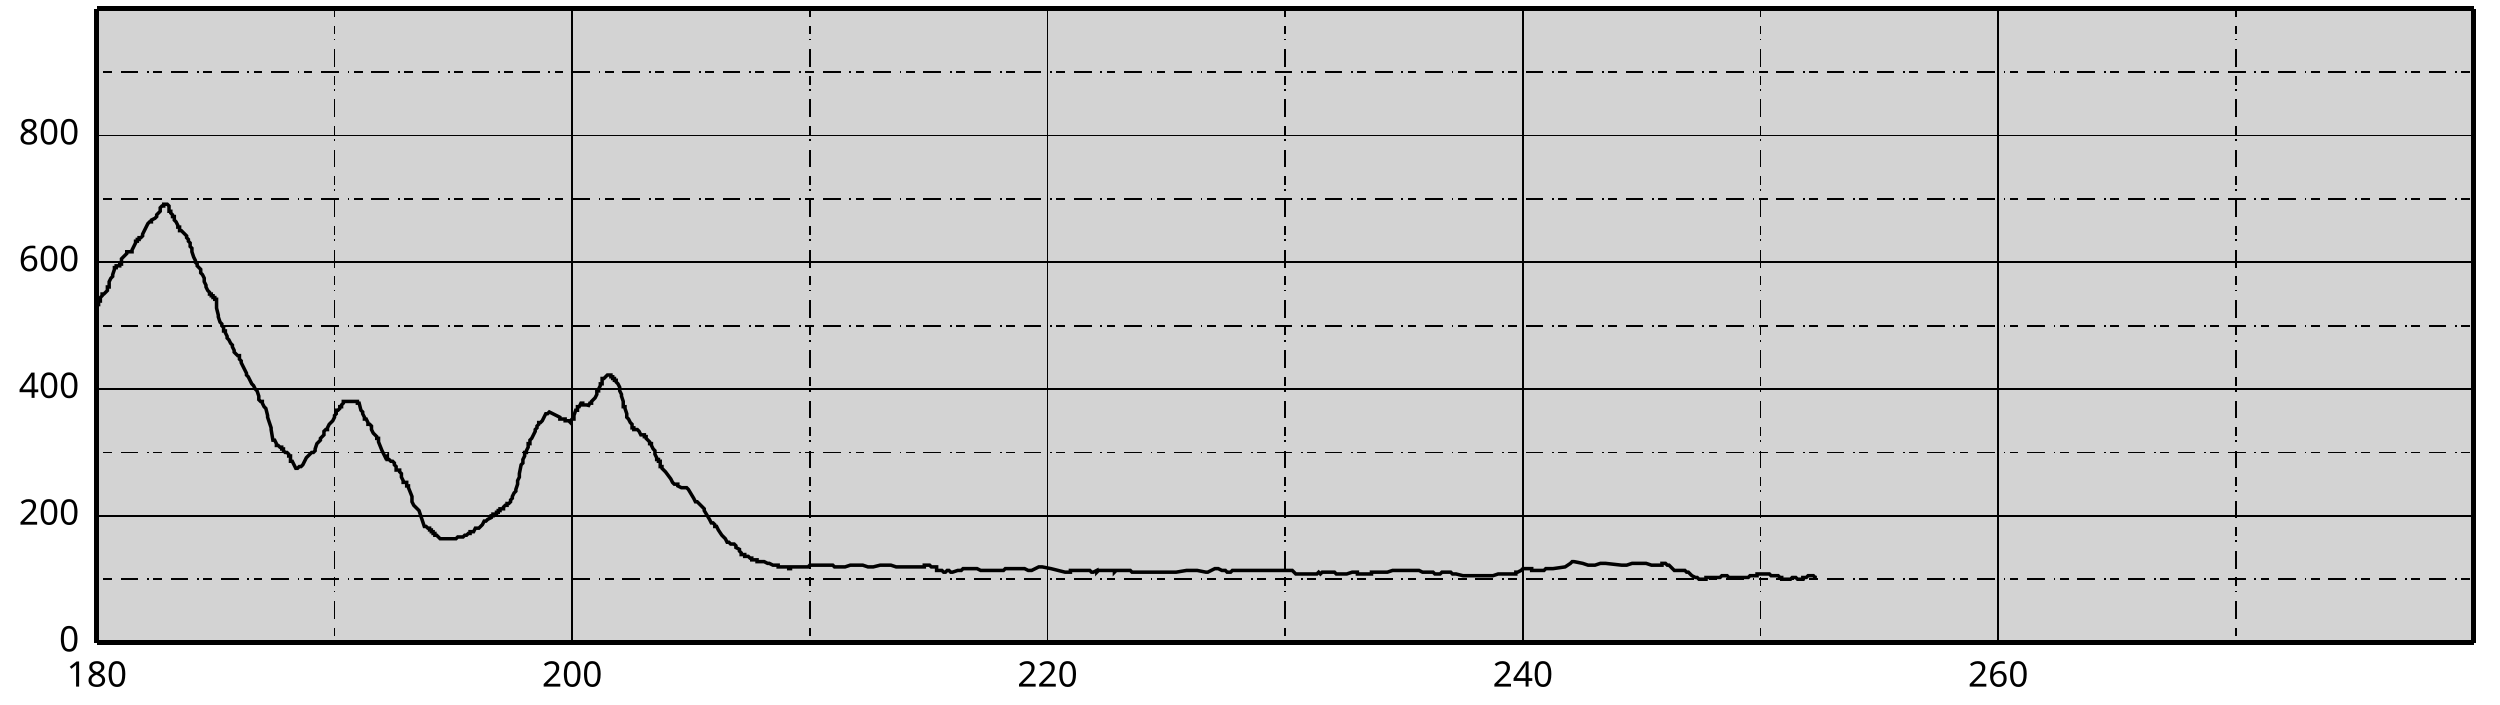
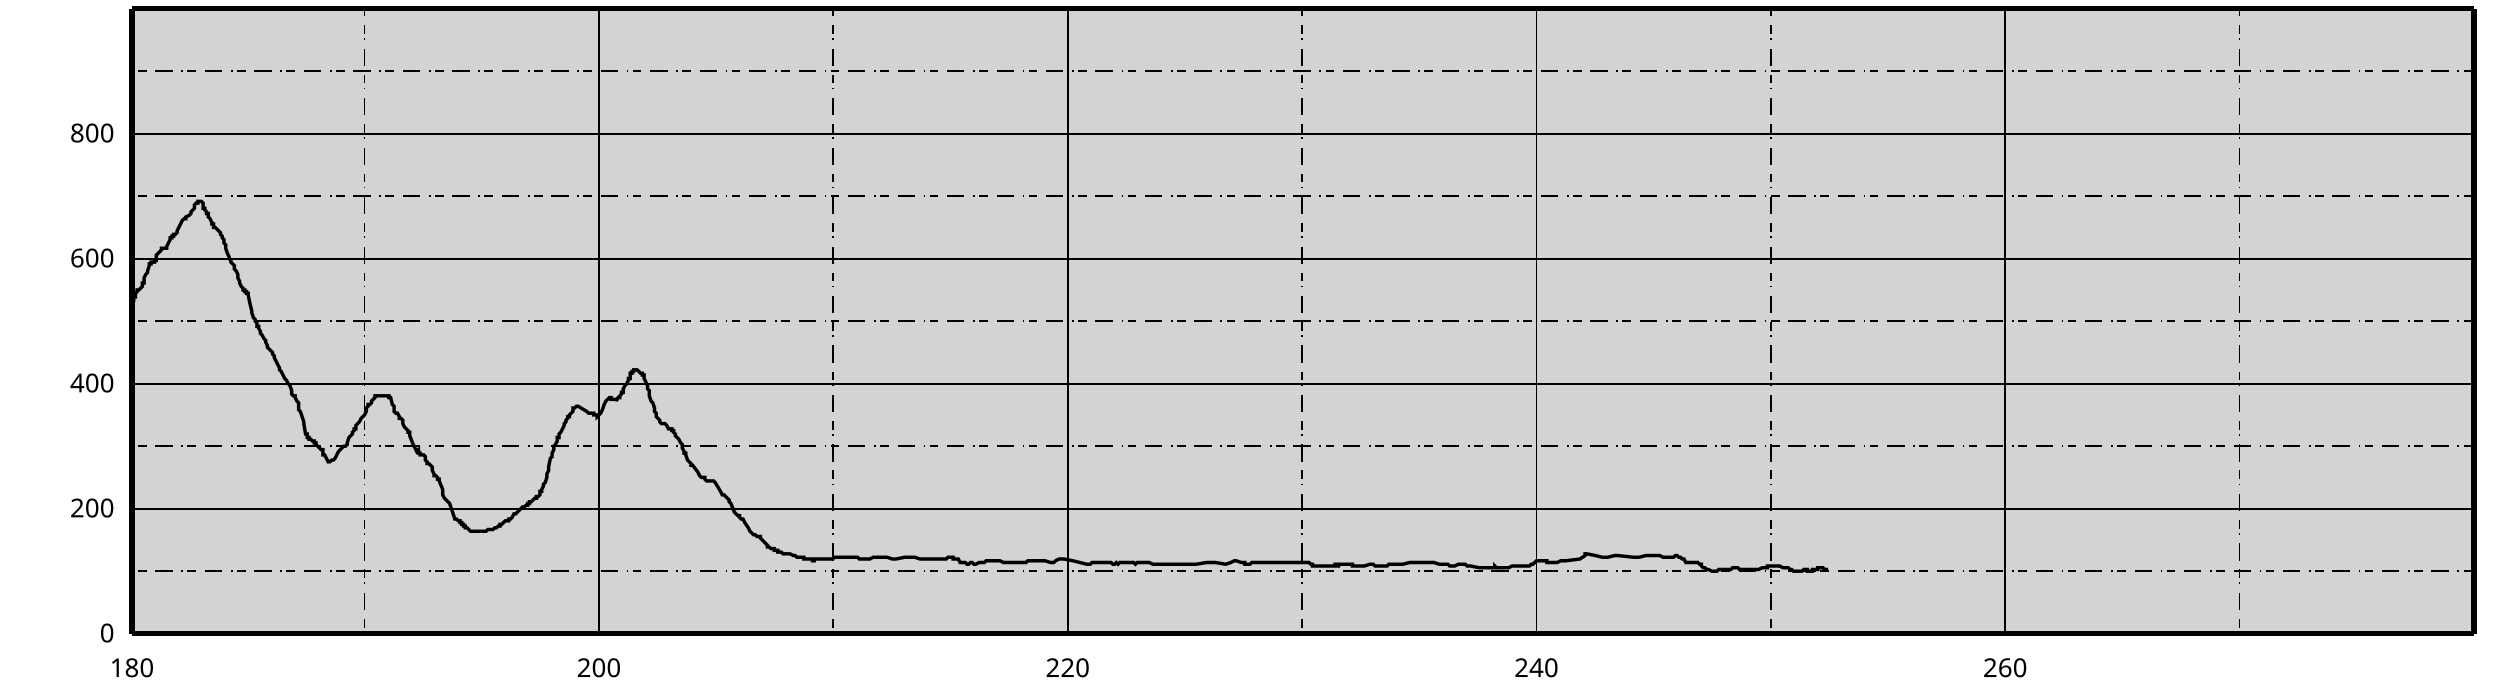
- <svg xmlns="http://www.w3.org/2000/svg" height="400" width="1420">
-   <g font-family="ui-serif" font-size="20" id="world" shape-rendering="crispEdges" transform="translate(5 5)">
+ <svg xmlns="http://www.w3.org/2000/svg" height="400" width="1440">
+   <g font-family="ui-serif" font-size="15" id="world" shape-rendering="crispEdges" transform="translate(5 5)">
    <g id="BG" />
-     <g id="SL" transform="translate(50 360) scale(-1 -1)">
+     <g id="SL" transform="translate(71 360) scale(-1 -1)">
      <text text-anchor="end" transform="translate(10 -5) scale(-1 -1)">
0
</text>
      <text text-anchor="end" transform="translate(10 67) scale(-1 -1)">
200
</text>
      <text text-anchor="end" transform="translate(10 139) scale(-1 -1)">
400
</text>
      <text text-anchor="end" transform="translate(10 211) scale(-1 -1)">
600
</text>
      <text text-anchor="end" transform="translate(10 283) scale(-1 -1)">
800
</text>
    </g>
-     <g id="SB" transform="translate(50 360)">
+     <g id="SB" transform="translate(71 360)">
      <text text-anchor="middle" transform="translate(0 25)">
180
</text>
-       <text text-anchor="middle" transform="translate(270 25)">
+       <text text-anchor="middle" transform="translate(269 25)">
200
</text>
-       <text text-anchor="middle" transform="translate(540 25)">
+       <text text-anchor="middle" transform="translate(539 25)">
220
</text>
-       <text text-anchor="middle" transform="translate(810 25)">
+       <text text-anchor="middle" transform="translate(809 25)">
240
</text>
-       <text text-anchor="middle" transform="translate(1080 25)">
+       <text text-anchor="middle" transform="translate(1079 25)">
260
</text>
    </g>
-     <g id="SD" transform="translate(50 360) scale(1 -1) scale(1 1)">
-       <path d="M0,0 L0,360 L1350,360 L1350,0 L0,0" fill="lightgray" id="bg" />
-       <path d="M0,0 L1350,0" stroke="black" stroke-width="3" />
+     <g id="SD" transform="translate(71 360) scale(1 -1) scale(1 1)">
+       <path d="M0,0 L0,360 L1349,360 L1349,0 L0,0" fill="lightgray" id="bg" />
+       <path d="M0,0 L1349,0" stroke="black" stroke-width="3" />
      <path d="M0,0 L0,360" stroke="black" stroke-width="3" />
-       <path d="M0,360 L1350,360" stroke="black" stroke-width="3" />
-       <path d="M1350,0 L1350,360" stroke="black" stroke-width="3" />
+       <path d="M0,360 L1349,360" stroke="black" stroke-width="3" />
+       <path d="M1349,0 L1349,360" stroke="black" stroke-width="3" />
      <path d="M0,0 L0,360" stroke="black" stroke-width="1" />
-       <path d="M270,0 L270,360" stroke="black" stroke-width="1" />
-       <path d="M540,0 L540,360" stroke="black" stroke-width="1" />
-       <path d="M810,0 L810,360" stroke="black" stroke-width="1" />
-       <path d="M1080,0 L1080,360" stroke="black" stroke-width="1" />
-       <path d="M135,0 L135,360" stroke="black" stroke-dasharray="1.0,2.5,5.0,5.0,10.0,5.0" />
-       <path d="M405,0 L405,360" stroke="black" stroke-dasharray="1.0,2.5,5.0,5.0,10.0,5.0" />
-       <path d="M675,0 L675,360" stroke="black" stroke-dasharray="1.0,2.5,5.0,5.0,10.0,5.0" />
-       <path d="M945,0 L945,360" stroke="black" stroke-dasharray="1.0,2.5,5.0,5.0,10.0,5.0" />
-       <path d="M1215,0 L1215,360" stroke="black" stroke-dasharray="1.0,2.5,5.0,5.0,10.0,5.0" />
-       <path d="M0,0 L1350,0" stroke="black" stroke-width="1" />
-       <path d="M0,72 L1350,72" stroke="black" stroke-width="1" />
-       <path d="M0,144 L1350,144" stroke="black" stroke-width="1" />
-       <path d="M0,216 L1350,216" stroke="black" stroke-width="1" />
-       <path d="M0,288 L1350,288" stroke="black" stroke-width="1" />
-       <path d="M0,36 L1350,36" stroke="black" stroke-dasharray="1.0,2.5,5.0,5.0,10.0,5.0" />
-       <path d="M0,108 L1350,108" stroke="black" stroke-dasharray="1.0,2.5,5.0,5.0,10.0,5.0" />
-       <path d="M0,180 L1350,180" stroke="black" stroke-dasharray="1.0,2.5,5.0,5.0,10.0,5.0" />
-       <path d="M0,252 L1350,252" stroke="black" stroke-dasharray="1.0,2.5,5.0,5.0,10.0,5.0" />
-       <path d="M0,324 L1350,324" stroke="black" stroke-dasharray="1.0,2.5,5.0,5.0,10.0,5.0" />
-       <path d="M0,191 L0,191 L0,191 L0,191 L0,192 L1,192 L1,194 L2,194 L2,195 L2,195 L2,195 L2,196 L3,197 L3,198 L3,198 L4,198 L4,198 L4,198 L4,198 L4,198 L5,199 L6,200 L6,201 L6,202 L6,202 L7,202 L7,205 L8,207 L9,208 L9,209 L10,212 L10,212 L10,213 L10,213 L11,213 L11,214 L11,214 L12,214 L12,214 L12,214 L13,214 L13,214 L13,214 L13,215 L14,215 L14,216 L14,217 L14,218 L15,219 L16,220 L16,220 L16,220 L17,221 L17,221 L17,221 L17,222 L17,222 L18,222 L18,222 L18,222 L18,222 L18,222 L18,222 L19,222 L19,222 L19,222 L20,222 L20,223 L22,227 L22,228 L23,228 L23,229 L24,229 L24,230 L24,230 L24,230 L25,230 L25,230 L25,230 L25,230 L26,231 L26,231 L26,231 L26,231 L26,231 L26,232 L27,234 L28,236 L29,238 L29,238 L29,238 L30,239 L30,239 L30,239 L31,239 L31,239 L31,240 L33,241 L33,241 L34,242 L34,243 L34,243 L35,244 L36,245 L36,246 L36,247 L37,248 L38,248 L38,248 L38,248 L38,249 L39,249 L39,249 L40,249 L40,249 L41,248 L41,245 L42,245 L42,244 L43,243 L43,242 L44,242 L44,241 L44,241 L44,241 L44,240 L45,239 L46,237 L46,237 L46,236 L47,236 L47,235 L47,235 L47,234 L48,234 L48,234 L48,234 L48,234 L48,234 L49,233 L49,233 L49,233 L50,232 L50,232 L50,232 L50,232 L51,231 L51,231 L51,230 L52,229 L52,229 L52,228 L53,227 L53,227 L53,225 L54,224 L54,222 L55,219 L56,217 L56,216 L56,216 L57,215 L57,214 L57,214 L58,213 L58,213 L59,212 L59,210 L60,209 L60,209 L61,207 L61,205 L62,203 L62,203 L62,202 L63,200 L63,200 L64,199 L64,198 L65,198 L65,198 L65,197 L65,197 L65,197 L66,197 L66,197 L66,196 L66,196 L67,196 L67,195 L68,195 L68,190 L69,186 L69,185 L70,182 L71,181 L71,181 L71,180 L72,179 L72,178 L72,177 L73,177 L73,176 L74,174 L74,173 L75,172 L75,172 L76,170 L76,170 L77,169 L77,168 L78,166 L78,166 L78,165 L79,164 L80,163 L80,163 L80,163 L81,163 L81,162 L81,162 L81,161 L82,160 L82,159 L84,155 L85,153 L85,152 L86,151 L87,149 L88,147 L89,146 L89,146 L90,144 L91,143 L92,140 L92,139 L92,138 L93,137 L94,137 L94,137 L94,136 L95,134 L96,133 L97,129 L97,128 L99,122 L99,121 L100,115 L101,115 L102,113 L102,113 L102,113 L102,112 L102,112 L102,112 L103,112 L103,112 L103,112 L104,111 L104,111 L105,111 L105,110 L106,110 L106,109 L107,108 L107,108 L108,108 L109,107 L109,106 L109,106 L110,106 L110,106 L110,103 L111,103 L111,103 L112,101 L113,99 L113,99 L114,99 L114,99 L115,100 L115,100 L115,100 L116,100 L116,100 L116,100 L117,101 L117,101 L117,101 L119,105 L121,107 L122,108 L123,108 L124,109 L124,110 L125,113 L126,114 L127,115 L127,116 L128,117 L128,117 L128,117 L128,117 L129,118 L129,118 L129,119 L129,120 L130,121 L130,121 L131,121 L131,122 L132,124 L132,124 L132,124 L132,124 L132,124 L133,125 L133,125 L134,126 L134,126 L135,128 L135,129 L136,130 L136,131 L136,132 L137,132 L137,132 L138,133 L138,134 L138,134 L139,134 L139,135 L140,136 L140,137 L141,137 L142,137 L142,137 L142,137 L143,137 L144,137 L145,137 L145,137 L145,137 L146,137 L146,137 L146,137 L147,137 L147,137 L148,137 L148,137 L148,137 L148,136 L148,136 L149,136 L149,136 L150,132 L151,131 L151,130 L152,128 L152,127 L153,127 L153,127 L154,125 L154,124 L155,124 L156,123 L156,121 L157,119 L158,118 L159,117 L159,116 L159,116 L160,116 L160,114 L162,109 L163,107 L164,105 L165,106 L165,104 L165,104 L166,104 L166,104 L167,103 L167,103 L167,103 L167,103 L167,103 L167,103 L168,103 L168,103 L169,102 L169,102 L169,101 L170,100 L170,99 L170,98 L171,98 L171,98 L171,98 L171,98 L171,98 L171,98 L172,98 L172,97 L172,97 L173,96 L173,95 L173,94 L174,92 L174,91 L174,91 L175,91 L175,91 L175,91 L176,91 L176,90 L176,89 L176,89 L177,89 L177,88 L179,83 L179,80 L180,78 L181,77 L182,76 L183,75 L184,72 L186,66 L186,66 L187,66 L187,66 L188,65 L188,65 L188,65 L188,65 L188,65 L188,65 L189,65 L189,65 L189,64 L189,64 L190,64 L190,63 L191,63 L191,63 L191,63 L191,62 L191,62 L192,62 L192,61 L192,61 L193,61 L193,61 L193,61 L193,61 L193,61 L194,60 L194,60 L194,60 L195,59 L195,59 L195,59 L196,59 L196,59 L197,59 L197,59 L198,59 L198,59 L198,59 L199,59 L200,59 L200,59 L200,59 L201,59 L201,59 L202,59 L202,59 L203,59 L203,59 L203,59 L204,59 L204,59 L204,59 L205,60 L205,60 L205,60 L206,60 L206,60 L207,60 L207,60 L208,60 L208,60 L208,60 L209,61 L209,61 L209,61 L210,61 L210,61 L211,62 L211,62 L211,62 L212,62 L212,62 L212,63 L213,63 L213,63 L214,63 L215,65 L215,65 L215,65 L216,65 L216,65 L217,65 L217,65 L217,65 L218,66 L218,66 L219,67 L220,69 L220,69 L221,69 L221,69 L221,69 L222,70 L224,71 L224,72 L225,72 L225,73 L227,73 L227,74 L228,74 L228,74 L228,75 L229,75 L229,76 L231,76 L231,77 L231,77 L232,78 L233,78 L233,79 L233,79 L234,79 L234,79 L235,80 L235,81 L236,82 L236,82 L236,83 L237,85 L238,86 L238,87 L239,90 L239,92 L240,94 L240,96 L241,101 L242,102 L242,104 L243,106 L243,108 L244,108 L244,108 L244,109 L245,111 L245,111 L245,112 L245,113 L246,113 L246,114 L246,115 L247,116 L247,116 L248,118 L248,118 L249,120 L249,121 L250,122 L250,123 L250,123 L251,124 L251,125 L252,125 L253,126 L254,128 L254,128 L255,130 L256,130 L257,131 L257,131 L257,131 L257,131 L263,128 L263,127 L264,127 L265,127 L265,127 L266,127 L266,127 L266,127 L266,126 L267,126 L267,126 L268,126 L269,125 L269,126 L269,126 L270,127 L271,127 L271,129 L271,129 L272,132 L273,132 L273,134 L274,134 L275,136 L276,136 L276,135 L277,135 L277,135 L277,135 L278,135 L279,135 L279,135 L279,134 L280,136 L281,136 L281,136 L281,136 L281,136 L281,137 L282,138 L283,139 L283,139 L283,139 L284,141 L284,143 L284,143 L285,143 L285,144 L286,146 L286,147 L286,147 L287,147 L287,148 L287,150 L288,150 L288,150 L289,151 L289,151 L290,152 L290,152 L290,152 L290,152 L290,152 L290,152 L291,152 L291,152 L291,152 L292,152 L292,151 L293,151 L293,150 L293,150 L294,150 L294,150 L294,149 L294,149 L295,149 L295,148 L295,148 L296,147 L297,145 L297,143 L298,141 L298,140 L299,137 L299,134 L300,134 L300,133 L301,130 L301,130 L301,128 L302,127 L303,125 L304,124 L304,123 L304,122 L304,122 L305,122 L305,121 L306,121 L307,121 L308,120 L308,120 L308,120 L309,118 L309,118 L310,118 L310,118 L310,118 L310,118 L311,118 L311,117 L311,117 L311,117 L312,117 L312,117 L312,116 L312,116 L313,115 L313,115 L314,114 L314,113 L315,113 L315,112 L316,110 L316,110 L317,109 L317,107 L318,105 L318,104 L319,104 L319,103 L320,103 L320,100 L321,100 L321,99 L322,98 L323,97 L323,97 L323,97 L323,97 L323,97 L326,93 L327,91 L328,90 L329,90 L330,90 L330,89 L332,88 L333,88 L334,88 L335,88 L335,88 L336,87 L339,82 L340,80 L341,80 L342,79 L344,77 L345,76 L345,75 L348,70 L349,68 L350,68 L350,68 L351,67 L351,66 L352,66 L353,64 L355,61 L357,59 L358,57 L359,57 L360,56 L360,56 L361,56 L361,56 L361,56 L361,56 L361,56 L362,56 L362,56 L362,56 L363,55 L363,55 L363,54 L363,54 L365,53 L365,52 L365,52 L366,51 L366,50 L367,50 L368,50 L368,49 L369,49 L369,49 L369,49 L369,49 L369,49 L369,49 L370,49 L371,48 L371,48 L371,48 L372,48 L372,47 L373,47 L373,47 L374,47 L374,47 L374,47 L375,47 L375,46 L375,46 L376,46 L377,46 L379,46 L379,46 L381,45 L382,45 L382,45 L384,44 L384,44 L385,44 L385,44 L386,44 L386,44 L387,44 L387,44 L387,44 L387,43 L389,43 L389,43 L389,43 L389,43 L390,43 L390,43 L391,43 L391,43 L392,43 L393,43 L393,42 L393,42 L394,42 L394,43 L394,43 L394,43 L394,43 L394,43 L394,43 L394,43 L394,43 L396,43 L396,43 L396,43 L396,43 L397,43 L397,43 L397,43 L397,43 L397,43 L397,43 L398,43 L398,43 L399,43 L399,43 L399,43 L400,43 L400,43 L400,43 L401,43 L401,43 L401,43 L402,43 L402,43 L402,43 L402,43 L403,43 L403,43 L403,43 L404,43 L405,44 L405,44 L406,44 L407,44 L407,44 L408,44 L408,44 L408,44 L408,44 L408,44 L409,44 L409,44 L409,44 L409,44 L410,44 L411,44 L412,44 L413,44 L414,44 L414,44 L414,44 L414,44 L414,44 L415,44 L416,44 L417,44 L417,44 L418,44 L418,44 L418,44 L419,43 L420,43 L421,43 L421,43 L423,43 L423,43 L424,43 L425,43 L428,44 L429,44 L431,44 L432,44 L433,44 L434,44 L435,44 L435,44 L435,44 L435,44 L438,43 L438,43 L439,43 L441,43 L445,44 L447,44 L449,44 L451,44 L451,44 L451,44 L451,44 L451,44 L454,43 L457,43 L457,43 L457,43 L457,43 L459,43 L460,43 L460,43 L460,43 L460,43 L460,43 L460,43 L460,43 L460,43 L461,43 L461,43 L461,43 L462,43 L462,43 L462,43 L462,43 L463,43 L463,43 L464,43 L464,43 L464,43 L465,43 L465,43 L465,43 L466,43 L466,43 L466,43 L467,43 L470,43 L470,44 L471,44 L471,44 L473,44 L473,44 L473,44 L474,43 L474,43 L474,43 L474,43 L475,43 L475,43 L475,43 L475,43 L476,43 L476,43 L477,43 L477,41 L478,41 L479,41 L479,41 L480,41 L480,41 L480,41 L480,41 L481,40 L482,40 L483,41 L484,41 L484,41 L485,40 L485,40 L486,40 L489,41 L489,41 L490,41 L491,41 L492,42 L494,42 L494,42 L495,42 L495,42 L496,42 L496,42 L497,42 L498,42 L498,42 L498,42 L499,42 L500,42 L500,42 L500,42 L502,41 L503,41 L504,41 L504,41 L505,41 L506,41 L507,41 L507,41 L508,41 L508,41 L508,41 L508,41 L508,41 L508,41 L508,41 L508,41 L509,41 L509,41 L510,41 L511,41 L512,41 L512,41 L513,41 L514,41 L515,41 L516,42 L518,42 L521,42 L522,42 L523,42 L524,42 L526,42 L526,42 L527,42 L527,42 L529,41 L531,41 L533,42 L535,43 L535,43 L536,43 L537,43 L542,42 L546,41 L546,41 L550,40 L551,40 L552,40 L552,40 L553,40 L553,41 L553,41 L554,41 L557,41 L558,41 L559,41 L559,41 L559,41 L559,41 L560,41 L560,41 L560,41 L561,41 L562,41 L562,41 L563,41 L564,41 L564,41 L565,40 L566,40 L568,41 L568,40 L569,41 L570,41 L571,41 L572,41 L572,41 L573,41 L574,41 L574,41 L574,41 L574,41 L575,41 L575,41 L575,41 L576,41 L576,41 L577,41 L577,41 L577,41 L578,41 L578,40 L579,41 L579,41 L580,41 L580,41 L580,41 L581,41 L582,41 L582,41 L583,41 L585,41 L586,41 L587,41 L588,40 L589,40 L590,40 L591,40 L593,40 L594,40 L595,40 L596,40 L596,40 L596,40 L596,40 L597,40 L597,40 L599,40 L603,40 L606,40 L606,40 L610,40 L610,40 L610,40 L611,40 L612,40 L613,40 L613,40 L613,40 L619,41 L619,41 L620,41 L625,41 L630,40 L631,40 L633,41 L635,42 L637,42 L639,41 L639,41 L639,41 L639,41 L639,41 L640,41 L640,41 L640,41 L640,41 L641,41 L641,41 L642,40 L642,40 L643,40 L644,40 L644,40 L645,41 L646,41 L646,41 L646,41 L648,41 L648,41 L658,41 L658,41 L660,41 L660,41 L662,41 L665,41 L669,41 L670,41 L670,41 L670,41 L671,41 L672,41 L673,41 L673,41 L674,41 L677,41 L678,41 L678,41 L679,41 L680,40 L680,40 L681,39 L681,39 L682,39 L683,39 L683,39 L684,39 L685,39 L685,39 L686,39 L687,39 L688,39 L688,39 L688,39 L690,39 L691,39 L691,39 L692,39 L692,39 L693,39 L693,39 L694,40 L694,40 L695,39 L695,39 L696,40 L696,40 L697,40 L698,40 L698,40 L698,40 L698,40 L699,40 L699,40 L701,40 L702,40 L703,40 L703,40 L703,40 L704,39 L705,39 L705,39 L707,39 L707,39 L707,39 L707,39 L708,39 L708,39 L709,39 L710,39 L713,40 L713,40 L714,40 L714,40 L715,40 L716,40 L716,39 L723,39 L724,39 L724,39 L724,40 L726,40 L727,40 L727,40 L728,40 L729,40 L733,40 L736,41 L737,41 L738,41 L739,41 L740,41 L741,41 L742,41 L742,41 L743,41 L746,41 L751,41 L753,40 L759,40 L760,39 L760,39 L760,39 L761,39 L761,39 L761,39 L762,39 L762,39 L762,39 L762,39 L763,39 L763,39 L764,40 L765,40 L765,40 L765,40 L765,40 L767,40 L767,40 L767,40 L767,40 L768,40 L769,40 L770,39 L770,39 L770,39 L771,39 L771,39 L771,39 L771,39 L771,39 L772,39 L772,39 L776,38 L777,38 L777,38 L778,38 L778,38 L778,38 L779,38 L780,38 L781,38 L783,38 L783,38 L784,38 L784,38 L785,38 L785,38 L785,38 L786,38 L786,38 L786,38 L786,39 L786,38 L787,38 L789,38 L790,38 L793,38 L796,39 L796,39 L797,39 L797,39 L797,39 L797,39 L798,39 L798,39 L798,39 L798,39 L798,39 L798,39 L799,39 L799,39 L800,39 L800,39 L802,39 L802,39 L803,39 L803,39 L804,39 L804,39 L804,39 L804,39 L804,39 L805,39 L805,39 L805,39 L806,39 L806,39 L806,40 L806,40 L806,40 L806,40 L807,40 L809,41 L810,42 L810,42 L811,42 L811,42 L812,42 L812,42 L812,42 L813,42 L813,42 L813,42 L813,42 L813,42 L813,42 L814,42 L814,42 L814,42 L815,42 L815,41 L816,41 L816,41 L817,41 L817,41 L817,41 L817,41 L817,41 L818,41 L818,41 L818,41 L819,41 L819,41 L819,41 L819,41 L819,41 L820,41 L820,41 L820,41 L820,41 L820,41 L820,41 L820,41 L822,41 L823,42 L823,42 L823,42 L824,42 L824,42 L824,42 L824,42 L824,42 L824,42 L825,42 L827,42 L834,43 L837,45 L838,46 L838,46 L839,46 L844,45 L844,45 L847,44 L848,44 L849,44 L851,44 L854,45 L855,45 L856,45 L856,45 L857,45 L866,44 L868,44 L869,44 L872,45 L878,45 L879,45 L880,45 L883,44 L883,44 L884,44 L885,44 L889,44 L889,45 L890,45 L891,45 L892,44 L893,44 L894,43 L894,43 L896,41 L896,41 L897,41 L898,41 L899,41 L900,41 L900,41 L900,41 L901,41 L901,41 L902,41 L902,41 L903,40 L904,40 L904,40 L905,39 L906,38 L906,38 L906,38 L908,37 L908,37 L909,37 L910,36 L911,36 L911,36 L912,36 L912,36 L912,36 L912,36 L912,36 L912,36 L912,36 L913,36 L913,36 L913,36 L913,36 L914,36 L914,36 L914,37 L915,37 L915,37 L916,37 L916,37 L917,37 L917,37 L918,37 L919,37 L919,37 L920,37 L920,37 L920,37 L922,37 L923,38 L924,38 L924,38 L924,38 L925,38 L926,38 L927,37 L927,37 L928,37 L928,37 L928,37 L930,37 L931,37 L932,37 L932,37 L932,37 L932,37 L933,37 L933,37 L933,37 L936,37 L937,37 L938,37 L939,38 L940,38 L942,38 L942,38 L942,38 L943,38 L943,39 L946,39 L948,39 L948,39 L949,39 L949,39 L949,39 L949,39 L949,39 L949,39 L950,39 L950,39 L950,39 L951,38 L952,38 L952,38 L953,38 L953,38 L954,38 L954,38 L954,38 L954,38 L955,38 L956,37 L957,37 L957,36 L958,36 L958,36 L958,36 L959,36 L960,36 L960,36 L961,36 L961,36 L961,36 L961,36 L962,36 L962,36 L962,36 L962,36 L963,37 L964,37 L965,37 L965,37 L965,37 L965,37 L966,36 L966,36 L966,36 L967,36 L967,36 L967,36 L967,36 L968,36 L968,36 L968,36 L969,36 L969,36 L969,37 L969,37 L969,37 L969,37 L969,37 L970,37 L970,37 L971,37 L971,37 L972,38 L972,38 L972,38 L972,38 L973,38 L973,38 L973,38 L973,38 L974,38 L975,38 L975,38 L975,38 L976,37 L977,37 L977,37 L977,37 L977,37" fill="transparent" id="track" shape-rendering="geometricPrecision" stroke="black" stroke-width="2" />
+       <path d="M269,0 L269,360" stroke="black" stroke-width="1" />
+       <path d="M539,0 L539,360" stroke="black" stroke-width="1" />
+       <path d="M809,0 L809,360" stroke="black" stroke-width="1" />
+       <path d="M1079,0 L1079,360" stroke="black" stroke-width="1" />
+       <path d="M134,0 L134,360" stroke="black" stroke-dasharray="1.0,2.5,5.0,5.0,10.0,5.0" />
+       <path d="M404,0 L404,360" stroke="black" stroke-dasharray="1.0,2.5,5.0,5.0,10.0,5.0" />
+       <path d="M674,0 L674,360" stroke="black" stroke-dasharray="1.0,2.5,5.0,5.0,10.0,5.0" />
+       <path d="M944,0 L944,360" stroke="black" stroke-dasharray="1.0,2.5,5.0,5.0,10.0,5.0" />
+       <path d="M1214,0 L1214,360" stroke="black" stroke-dasharray="1.0,2.5,5.0,5.0,10.0,5.0" />
+       <path d="M0,0 L1349,0" stroke="black" stroke-width="1" />
+       <path d="M0,72 L1349,72" stroke="black" stroke-width="1" />
+       <path d="M0,144 L1349,144" stroke="black" stroke-width="1" />
+       <path d="M0,216 L1349,216" stroke="black" stroke-width="1" />
+       <path d="M0,288 L1349,288" stroke="black" stroke-width="1" />
+       <path d="M0,36 L1349,36" stroke="black" stroke-dasharray="1.0,2.5,5.0,5.0,10.0,5.0" />
+       <path d="M0,108 L1349,108" stroke="black" stroke-dasharray="1.0,2.5,5.0,5.0,10.0,5.0" />
+       <path d="M0,180 L1349,180" stroke="black" stroke-dasharray="1.0,2.5,5.0,5.0,10.0,5.0" />
+       <path d="M0,252 L1349,252" stroke="black" stroke-dasharray="1.0,2.5,5.0,5.0,10.0,5.0" />
+       <path d="M0,324 L1349,324" stroke="black" stroke-dasharray="1.0,2.5,5.0,5.0,10.0,5.0" />
+       <path d="M0,191 L0,191 L0,191 L0,191 L0,192 L1,192 L1,194 L2,194 L2,195 L2,195 L2,195 L2,196 L3,197 L3,198 L3,198 L4,198 L4,198 L4,198 L4,198 L4,198 L5,199 L6,200 L6,201 L6,202 L6,202 L7,202 L7,205 L8,207 L9,208 L9,209 L10,212 L10,212 L10,213 L10,213 L11,213 L11,214 L11,214 L12,214 L12,214 L12,214 L13,214 L13,214 L13,214 L13,215 L14,215 L14,216 L14,217 L14,218 L15,219 L16,220 L16,220 L16,220 L17,221 L17,221 L17,221 L17,222 L17,222 L18,222 L18,222 L18,222 L18,222 L18,222 L18,222 L19,222 L19,222 L19,222 L20,222 L20,223 L22,227 L22,228 L23,228 L23,229 L24,229 L24,230 L24,230 L24,230 L25,230 L25,230 L25,230 L25,230 L26,231 L26,231 L26,231 L26,231 L26,231 L26,232 L27,234 L28,236 L29,238 L29,238 L29,238 L30,239 L30,239 L30,239 L31,239 L31,239 L31,240 L33,241 L33,241 L34,242 L34,243 L34,243 L35,244 L36,245 L36,246 L36,247 L37,248 L38,248 L38,248 L38,248 L38,249 L39,249 L39,249 L40,249 L40,249 L41,248 L41,245 L42,245 L42,244 L43,243 L43,242 L44,242 L44,241 L44,241 L44,241 L44,240 L45,239 L46,237 L46,237 L46,236 L47,236 L47,235 L47,235 L47,234 L48,234 L48,234 L48,234 L48,234 L48,234 L49,233 L49,233 L49,233 L50,232 L50,232 L50,232 L50,232 L51,231 L51,231 L51,230 L52,229 L52,229 L52,228 L53,227 L53,227 L53,225 L54,224 L54,222 L55,219 L56,217 L56,216 L56,216 L57,215 L57,214 L57,214 L58,213 L58,213 L59,212 L59,210 L60,209 L60,209 L61,207 L61,205 L62,203 L62,203 L62,202 L63,200 L63,200 L64,199 L64,198 L65,198 L65,198 L65,197 L65,197 L65,197 L66,197 L66,197 L66,196 L66,196 L67,196 L67,195 L67,195 L68,190 L69,186 L69,185 L70,182 L71,181 L71,181 L71,180 L72,179 L72,178 L72,177 L73,177 L73,176 L74,174 L74,173 L75,172 L75,172 L76,170 L76,170 L77,169 L77,168 L78,166 L78,166 L78,165 L79,164 L80,163 L80,163 L80,163 L80,163 L81,162 L81,162 L81,161 L82,160 L82,159 L84,155 L85,153 L85,152 L86,151 L87,149 L88,147 L89,146 L89,146 L90,144 L91,143 L92,140 L92,139 L92,138 L93,137 L94,137 L94,137 L94,136 L95,134 L96,133 L96,129 L97,128 L99,122 L99,121 L100,115 L101,115 L101,113 L102,113 L102,113 L102,112 L102,112 L102,112 L103,112 L103,112 L103,112 L104,111 L104,111 L105,111 L105,110 L106,110 L106,109 L107,108 L107,108 L107,108 L108,107 L109,106 L109,106 L109,106 L110,106 L110,103 L111,103 L111,103 L112,101 L113,99 L113,99 L114,99 L114,99 L115,100 L115,100 L115,100 L116,100 L116,100 L116,100 L117,101 L117,101 L117,101 L119,105 L121,107 L122,108 L123,108 L124,109 L124,110 L125,113 L126,114 L127,115 L127,116 L128,117 L128,117 L128,117 L128,117 L128,118 L129,118 L129,119 L129,120 L130,121 L130,121 L130,121 L131,122 L132,124 L132,124 L132,124 L132,124 L132,124 L133,125 L133,125 L134,126 L134,126 L135,128 L135,129 L135,130 L136,131 L136,132 L137,132 L137,132 L138,133 L138,134 L138,134 L138,134 L139,135 L140,136 L140,137 L141,137 L142,137 L142,137 L142,137 L143,137 L144,137 L144,137 L145,137 L145,137 L146,137 L146,137 L146,137 L147,137 L147,137 L147,137 L148,137 L148,137 L148,136 L148,136 L148,136 L149,136 L150,132 L151,131 L151,130 L151,128 L152,127 L153,127 L153,127 L154,125 L154,124 L155,124 L156,123 L156,121 L157,119 L158,118 L159,117 L159,116 L159,116 L160,116 L160,114 L162,109 L163,107 L164,105 L165,106 L165,104 L165,104 L166,104 L166,104 L166,103 L167,103 L167,103 L167,103 L167,103 L167,103 L168,103 L168,103 L169,102 L169,102 L169,101 L169,100 L170,99 L170,98 L170,98 L171,98 L171,98 L171,98 L171,98 L171,98 L171,98 L172,97 L172,97 L173,96 L173,95 L173,94 L174,92 L174,91 L174,91 L174,91 L175,91 L175,91 L175,91 L176,90 L176,89 L176,89 L177,89 L177,88 L179,83 L179,80 L180,78 L181,77 L182,76 L183,75 L184,72 L186,66 L186,66 L187,66 L187,66 L188,65 L188,65 L188,65 L188,65 L188,65 L188,65 L189,65 L189,65 L189,64 L189,64 L190,64 L190,63 L190,63 L191,63 L191,63 L191,62 L191,62 L192,62 L192,61 L192,61 L192,61 L193,61 L193,61 L193,61 L193,61 L194,60 L194,60 L194,60 L195,59 L195,59 L195,59 L196,59 L196,59 L196,59 L197,59 L198,59 L198,59 L198,59 L199,59 L200,59 L200,59 L200,59 L201,59 L201,59 L201,59 L202,59 L202,59 L203,59 L203,59 L203,59 L204,59 L204,59 L205,60 L205,60 L205,60 L206,60 L206,60 L207,60 L207,60 L207,60 L208,60 L208,60 L209,61 L209,61 L209,61 L209,61 L210,61 L211,62 L211,62 L211,62 L212,62 L212,62 L212,63 L212,63 L213,63 L213,63 L215,65 L215,65 L215,65 L216,65 L216,65 L217,65 L217,65 L217,65 L217,66 L218,66 L219,67 L220,69 L220,69 L221,69 L221,69 L221,69 L222,70 L223,71 L224,72 L224,72 L225,73 L226,73 L227,74 L228,74 L228,74 L228,75 L229,75 L229,76 L230,76 L231,77 L231,77 L232,78 L233,78 L233,79 L233,79 L233,79 L234,79 L235,80 L235,81 L235,82 L236,82 L236,83 L237,85 L237,86 L238,87 L239,90 L239,92 L240,94 L240,96 L241,101 L242,102 L242,104 L243,106 L243,108 L243,108 L243,108 L244,109 L245,111 L245,111 L245,112 L245,113 L246,113 L246,114 L246,115 L247,116 L247,116 L248,118 L248,118 L249,120 L249,121 L250,122 L250,123 L250,123 L251,124 L251,125 L252,125 L252,126 L254,128 L254,128 L254,130 L255,130 L256,131 L257,131 L257,131 L257,131 L262,128 L263,127 L264,127 L265,127 L265,127 L265,127 L266,127 L266,127 L266,126 L267,126 L267,126 L268,126 L268,125 L269,126 L269,126 L270,127 L270,127 L271,129 L271,129 L272,132 L272,132 L273,134 L273,134 L275,136 L276,136 L276,135 L276,135 L277,135 L277,135 L278,135 L278,135 L279,135 L279,134 L280,136 L280,136 L281,136 L281,136 L281,136 L281,137 L282,138 L282,139 L283,139 L283,139 L283,141 L284,143 L284,143 L284,143 L285,144 L286,146 L286,147 L286,147 L287,147 L287,148 L287,150 L288,150 L288,150 L288,151 L289,151 L289,152 L289,152 L290,152 L290,152 L290,152 L290,152 L290,152 L291,152 L291,152 L291,152 L292,151 L292,151 L293,150 L293,150 L293,150 L294,150 L294,149 L294,149 L295,149 L295,148 L295,148 L295,147 L296,145 L297,143 L297,141 L298,140 L298,137 L299,134 L299,134 L300,133 L301,130 L301,130 L301,128 L302,127 L302,125 L303,124 L304,123 L304,122 L304,122 L304,122 L305,121 L306,121 L307,121 L308,120 L308,120 L308,120 L309,118 L309,118 L309,118 L310,118 L310,118 L310,118 L311,118 L311,117 L311,117 L311,117 L311,117 L312,117 L312,116 L312,116 L313,115 L313,115 L313,114 L314,113 L314,113 L315,112 L316,110 L316,110 L317,109 L317,107 L318,105 L318,104 L319,104 L319,103 L319,103 L320,100 L320,100 L321,99 L322,98 L322,97 L322,97 L323,97 L323,97 L323,97 L326,93 L327,91 L328,90 L329,90 L330,90 L330,89 L331,88 L332,88 L334,88 L335,88 L335,88 L336,87 L339,82 L340,80 L341,80 L342,79 L344,77 L344,76 L345,75 L347,70 L349,68 L349,68 L350,68 L350,67 L351,66 L352,66 L353,64 L355,61 L356,59 L358,57 L359,57 L360,56 L360,56 L360,56 L361,56 L361,56 L361,56 L361,56 L361,56 L362,56 L362,56 L362,55 L362,55 L363,54 L363,54 L364,53 L365,52 L365,52 L366,51 L366,50 L367,50 L367,50 L368,49 L369,49 L369,49 L369,49 L369,49 L369,49 L369,49 L370,49 L370,48 L371,48 L371,48 L372,48 L372,47 L373,47 L373,47 L373,47 L374,47 L374,47 L374,47 L375,46 L375,46 L376,46 L377,46 L378,46 L379,46 L381,45 L382,45 L382,45 L383,44 L384,44 L385,44 L385,44 L385,44 L386,44 L386,44 L386,44 L387,44 L387,43 L389,43 L389,43 L389,43 L389,43 L389,43 L390,43 L391,43 L391,43 L391,43 L392,43 L392,42 L393,42 L393,42 L393,43 L394,43 L394,43 L394,43 L394,43 L394,43 L394,43 L394,43 L396,43 L396,43 L396,43 L396,43 L396,43 L396,43 L397,43 L397,43 L397,43 L397,43 L397,43 L397,43 L399,43 L399,43 L399,43 L399,43 L400,43 L400,43 L400,43 L401,43 L401,43 L401,43 L402,43 L402,43 L402,43 L402,43 L402,43 L403,43 L403,43 L405,44 L405,44 L406,44 L406,44 L407,44 L407,44 L407,44 L407,44 L408,44 L408,44 L408,44 L408,44 L409,44 L409,44 L410,44 L411,44 L412,44 L413,44 L414,44 L414,44 L414,44 L414,44 L414,44 L414,44 L416,44 L417,44 L417,44 L417,44 L418,44 L418,44 L419,43 L420,43 L420,43 L421,43 L422,43 L423,43 L424,43 L425,43 L427,44 L429,44 L431,44 L432,44 L432,44 L433,44 L434,44 L435,44 L435,44 L435,44 L438,43 L438,43 L438,43 L440,43 L445,44 L447,44 L449,44 L451,44 L451,44 L451,44 L451,44 L451,44 L454,43 L456,43 L456,43 L457,43 L457,43 L459,43 L459,43 L459,43 L459,43 L460,43 L460,43 L460,43 L460,43 L460,43 L460,43 L461,43 L461,43 L461,43 L462,43 L462,43 L462,43 L463,43 L463,43 L463,43 L463,43 L464,43 L464,43 L464,43 L465,43 L465,43 L465,43 L466,43 L467,43 L469,43 L470,44 L470,44 L471,44 L472,44 L473,44 L473,44 L473,43 L473,43 L474,43 L474,43 L474,43 L475,43 L475,43 L475,43 L475,43 L476,43 L476,43 L477,41 L477,41 L478,41 L479,41 L479,41 L479,41 L479,41 L480,41 L481,40 L482,40 L483,41 L483,41 L484,41 L485,40 L485,40 L486,40 L488,41 L489,41 L490,41 L491,41 L492,42 L493,42 L494,42 L495,42 L495,42 L495,42 L496,42 L497,42 L497,42 L498,42 L498,42 L498,42 L499,42 L499,42 L500,42 L502,41 L502,41 L503,41 L504,41 L505,41 L506,41 L506,41 L507,41 L507,41 L507,41 L507,41 L508,41 L508,41 L508,41 L508,41 L508,41 L508,41 L508,41 L510,41 L511,41 L511,41 L512,41 L513,41 L514,41 L515,41 L516,42 L518,42 L521,42 L522,42 L523,42 L523,42 L525,42 L526,42 L526,42 L526,42 L529,41 L531,41 L532,42 L534,43 L535,43 L535,43 L537,43 L542,42 L546,41 L546,41 L550,40 L551,40 L551,40 L552,40 L552,40 L553,41 L553,41 L553,41 L557,41 L558,41 L558,41 L558,41 L559,41 L559,41 L559,41 L560,41 L560,41 L560,41 L561,41 L562,41 L563,41 L564,41 L564,41 L565,40 L566,40 L567,41 L568,40 L569,41 L570,41 L571,41 L571,41 L572,41 L573,41 L574,41 L574,41 L574,41 L574,41 L575,41 L575,41 L575,41 L575,41 L576,41 L576,41 L577,41 L577,41 L577,41 L578,40 L579,41 L579,41 L579,41 L579,41 L580,41 L580,41 L581,41 L581,41 L583,41 L585,41 L586,41 L586,41 L588,40 L588,40 L590,40 L590,40 L593,40 L593,40 L595,40 L595,40 L595,40 L596,40 L596,40 L596,40 L597,40 L599,40 L602,40 L606,40 L606,40 L609,40 L609,40 L610,40 L611,40 L612,40 L612,40 L612,40 L613,40 L619,41 L619,41 L619,41 L624,41 L630,40 L630,40 L633,41 L635,42 L636,42 L639,41 L639,41 L639,41 L639,41 L639,41 L639,41 L639,41 L640,41 L640,41 L641,41 L641,41 L641,40 L642,40 L642,40 L643,40 L644,40 L645,41 L645,41 L646,41 L646,41 L648,41 L648,41 L658,41 L658,41 L659,41 L660,41 L662,41 L664,41 L669,41 L669,41 L669,41 L670,41 L671,41 L672,41 L672,41 L673,41 L673,41 L677,41 L677,41 L677,41 L678,41 L679,40 L680,40 L680,39 L681,39 L681,39 L682,39 L682,39 L683,39 L684,39 L685,39 L685,39 L686,39 L687,39 L688,39 L688,39 L689,39 L690,39 L690,39 L691,39 L692,39 L692,39 L693,39 L693,40 L694,40 L694,39 L695,39 L695,40 L696,40 L696,40 L697,40 L698,40 L698,40 L698,40 L698,40 L699,40 L700,40 L702,40 L702,40 L703,40 L703,40 L703,39 L704,39 L704,39 L706,39 L707,39 L707,39 L707,39 L707,39 L708,39 L708,39 L710,39 L713,40 L713,40 L714,40 L714,40 L715,40 L715,40 L716,39 L723,39 L723,39 L723,39 L724,40 L726,40 L726,40 L727,40 L727,40 L728,40 L732,40 L736,41 L736,41 L738,41 L738,41 L740,41 L740,41 L741,41 L742,41 L742,41 L745,41 L750,41 L753,40 L758,40 L759,39 L760,39 L760,39 L760,39 L760,39 L761,39 L761,39 L762,39 L762,39 L762,39 L762,39 L762,39 L764,40 L764,40 L764,40 L764,40 L765,40 L766,40 L766,40 L766,40 L767,40 L767,40 L768,40 L769,39 L769,39 L770,39 L770,39 L770,39 L770,39 L771,39 L771,39 L771,39 L771,39 L776,38 L776,38 L777,38 L777,38 L777,38 L778,38 L779,38 L780,38 L780,38 L782,38 L783,38 L783,38 L783,38 L784,38 L785,38 L785,38 L785,38 L785,38 L785,38 L785,39 L786,38 L787,38 L788,38 L789,38 L793,38 L795,39 L796,39 L796,39 L797,39 L797,39 L797,39 L797,39 L797,39 L797,39 L797,39 L798,39 L798,39 L798,39 L799,39 L799,39 L799,39 L801,39 L802,39 L803,39 L803,39 L803,39 L803,39 L803,39 L804,39 L804,39 L804,39 L804,39 L805,39 L805,39 L805,39 L806,40 L806,40 L806,40 L806,40 L807,40 L808,41 L809,42 L809,42 L810,42 L811,42 L811,42 L811,42 L812,42 L812,42 L812,42 L812,42 L812,42 L812,42 L813,42 L813,42 L813,42 L814,42 L815,42 L815,41 L815,41 L816,41 L816,41 L816,41 L816,41 L817,41 L817,41 L817,41 L817,41 L818,41 L818,41 L818,41 L818,41 L819,41 L819,41 L819,41 L819,41 L819,41 L819,41 L819,41 L820,41 L820,41 L821,41 L823,42 L823,42 L823,42 L823,42 L823,42 L823,42 L823,42 L823,42 L824,42 L825,42 L826,42 L834,43 L837,45 L837,46 L837,46 L838,46 L843,45 L843,45 L847,44 L848,44 L849,44 L850,44 L854,45 L855,45 L855,45 L856,45 L856,45 L865,44 L867,44 L868,44 L872,45 L878,45 L878,45 L880,45 L882,44 L883,44 L883,44 L884,44 L888,44 L889,45 L890,45 L890,45 L891,44 L892,44 L893,43 L894,43 L895,41 L896,41 L897,41 L897,41 L899,41 L899,41 L899,41 L900,41 L900,41 L901,41 L901,41 L902,41 L903,40 L903,40 L904,40 L904,39 L905,38 L906,38 L906,38 L907,37 L908,37 L908,37 L910,36 L910,36 L911,36 L911,36 L911,36 L911,36 L911,36 L911,36 L911,36 L912,36 L912,36 L912,36 L912,36 L913,36 L913,36 L913,36 L914,37 L914,37 L915,37 L915,37 L916,37 L916,37 L917,37 L917,37 L918,37 L918,37 L919,37 L919,37 L920,37 L921,37 L922,38 L923,38 L923,38 L923,38 L924,38 L925,38 L926,37 L927,37 L927,37 L927,37 L927,37 L929,37 L930,37 L931,37 L931,37 L931,37 L932,37 L932,37 L932,37 L933,37 L935,37 L936,37 L937,37 L939,38 L939,38 L941,38 L942,38 L942,38 L942,38 L942,39 L946,39 L947,39 L947,39 L948,39 L948,39 L948,39 L948,39 L949,39 L949,39 L949,39 L949,39 L949,39 L951,38 L951,38 L951,38 L952,38 L952,38 L953,38 L953,38 L953,38 L953,38 L954,38 L955,37 L956,37 L957,36 L957,36 L957,36 L957,36 L958,36 L959,36 L960,36 L960,36 L960,36 L961,36 L961,36 L961,36 L961,36 L961,36 L962,36 L963,37 L963,37 L964,37 L964,37 L965,37 L965,37 L965,36 L965,36 L966,36 L966,36 L966,36 L966,36 L967,36 L967,36 L967,36 L968,36 L968,36 L968,36 L968,37 L968,37 L968,37 L969,37 L969,37 L969,37 L969,37 L970,37 L971,37 L971,38 L971,38 L972,38 L972,38 L972,38 L972,38 L972,38 L973,38 L973,38 L974,38 L974,38 L974,38 L975,37 L976,37 L976,37 L977,37 L977,37" fill="transparent" id="track" shape-rendering="geometricPrecision" stroke="black" stroke-width="2" />
    </g>
  </g>
</svg>
